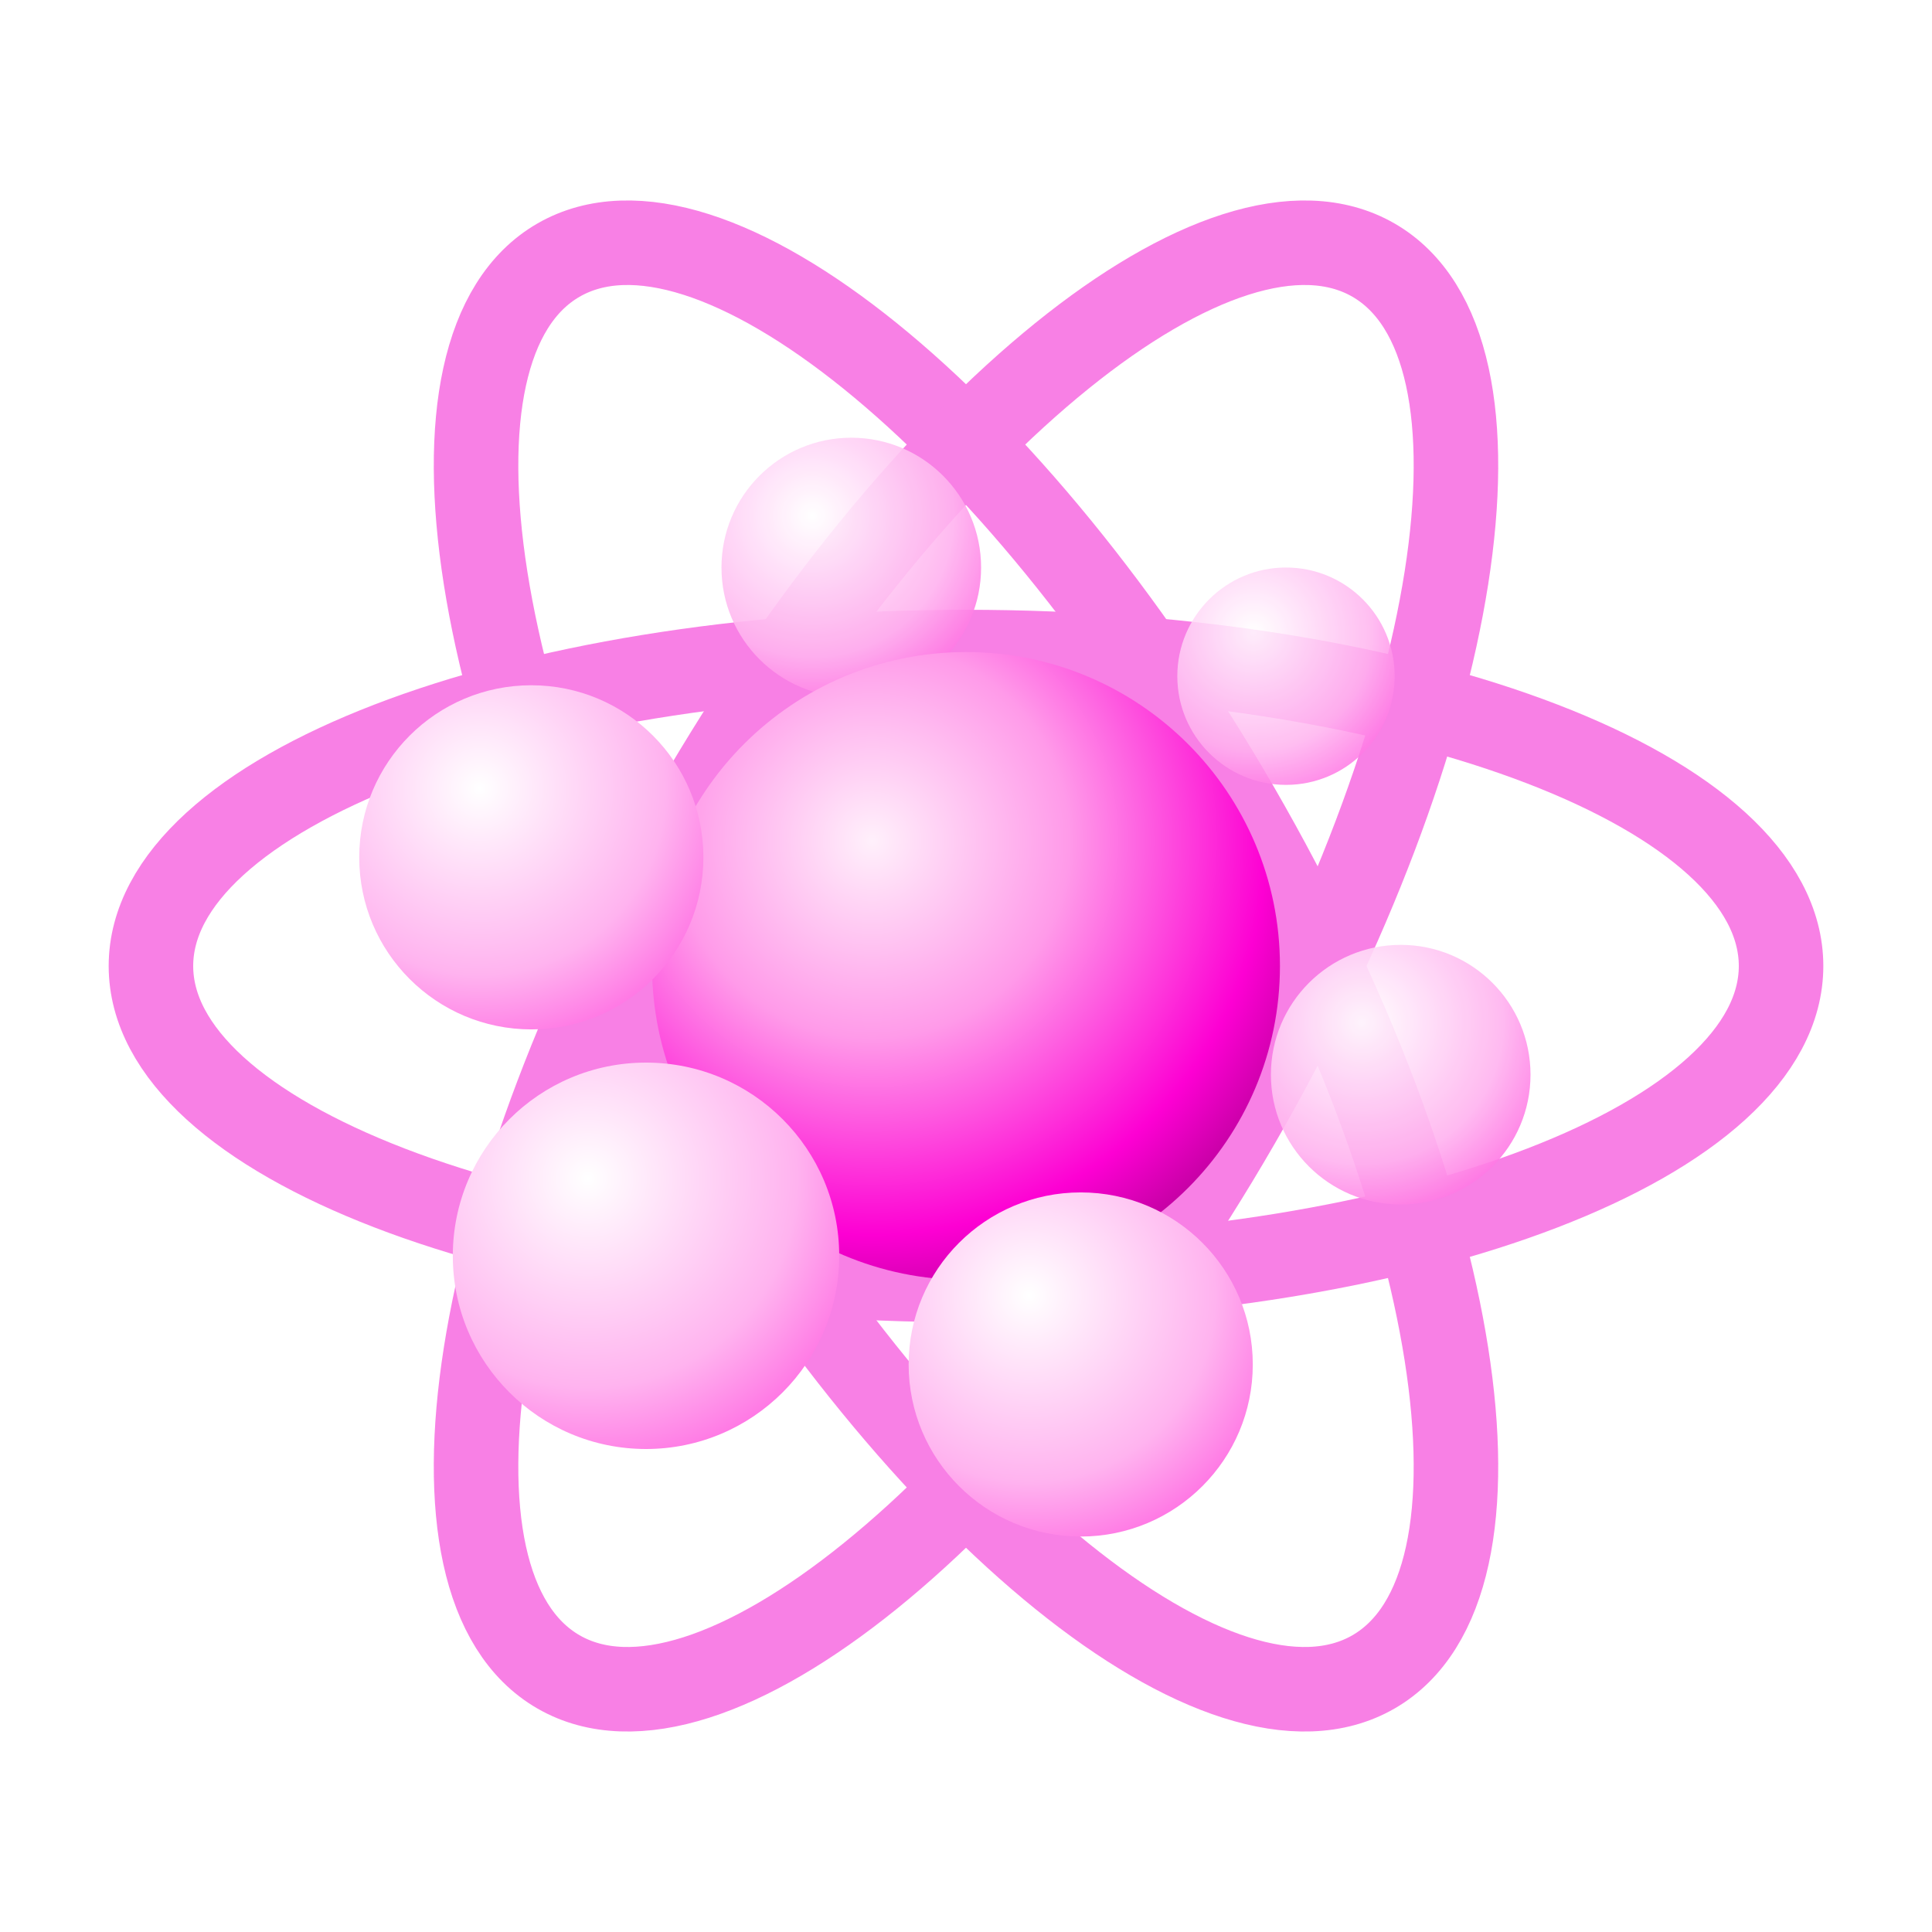
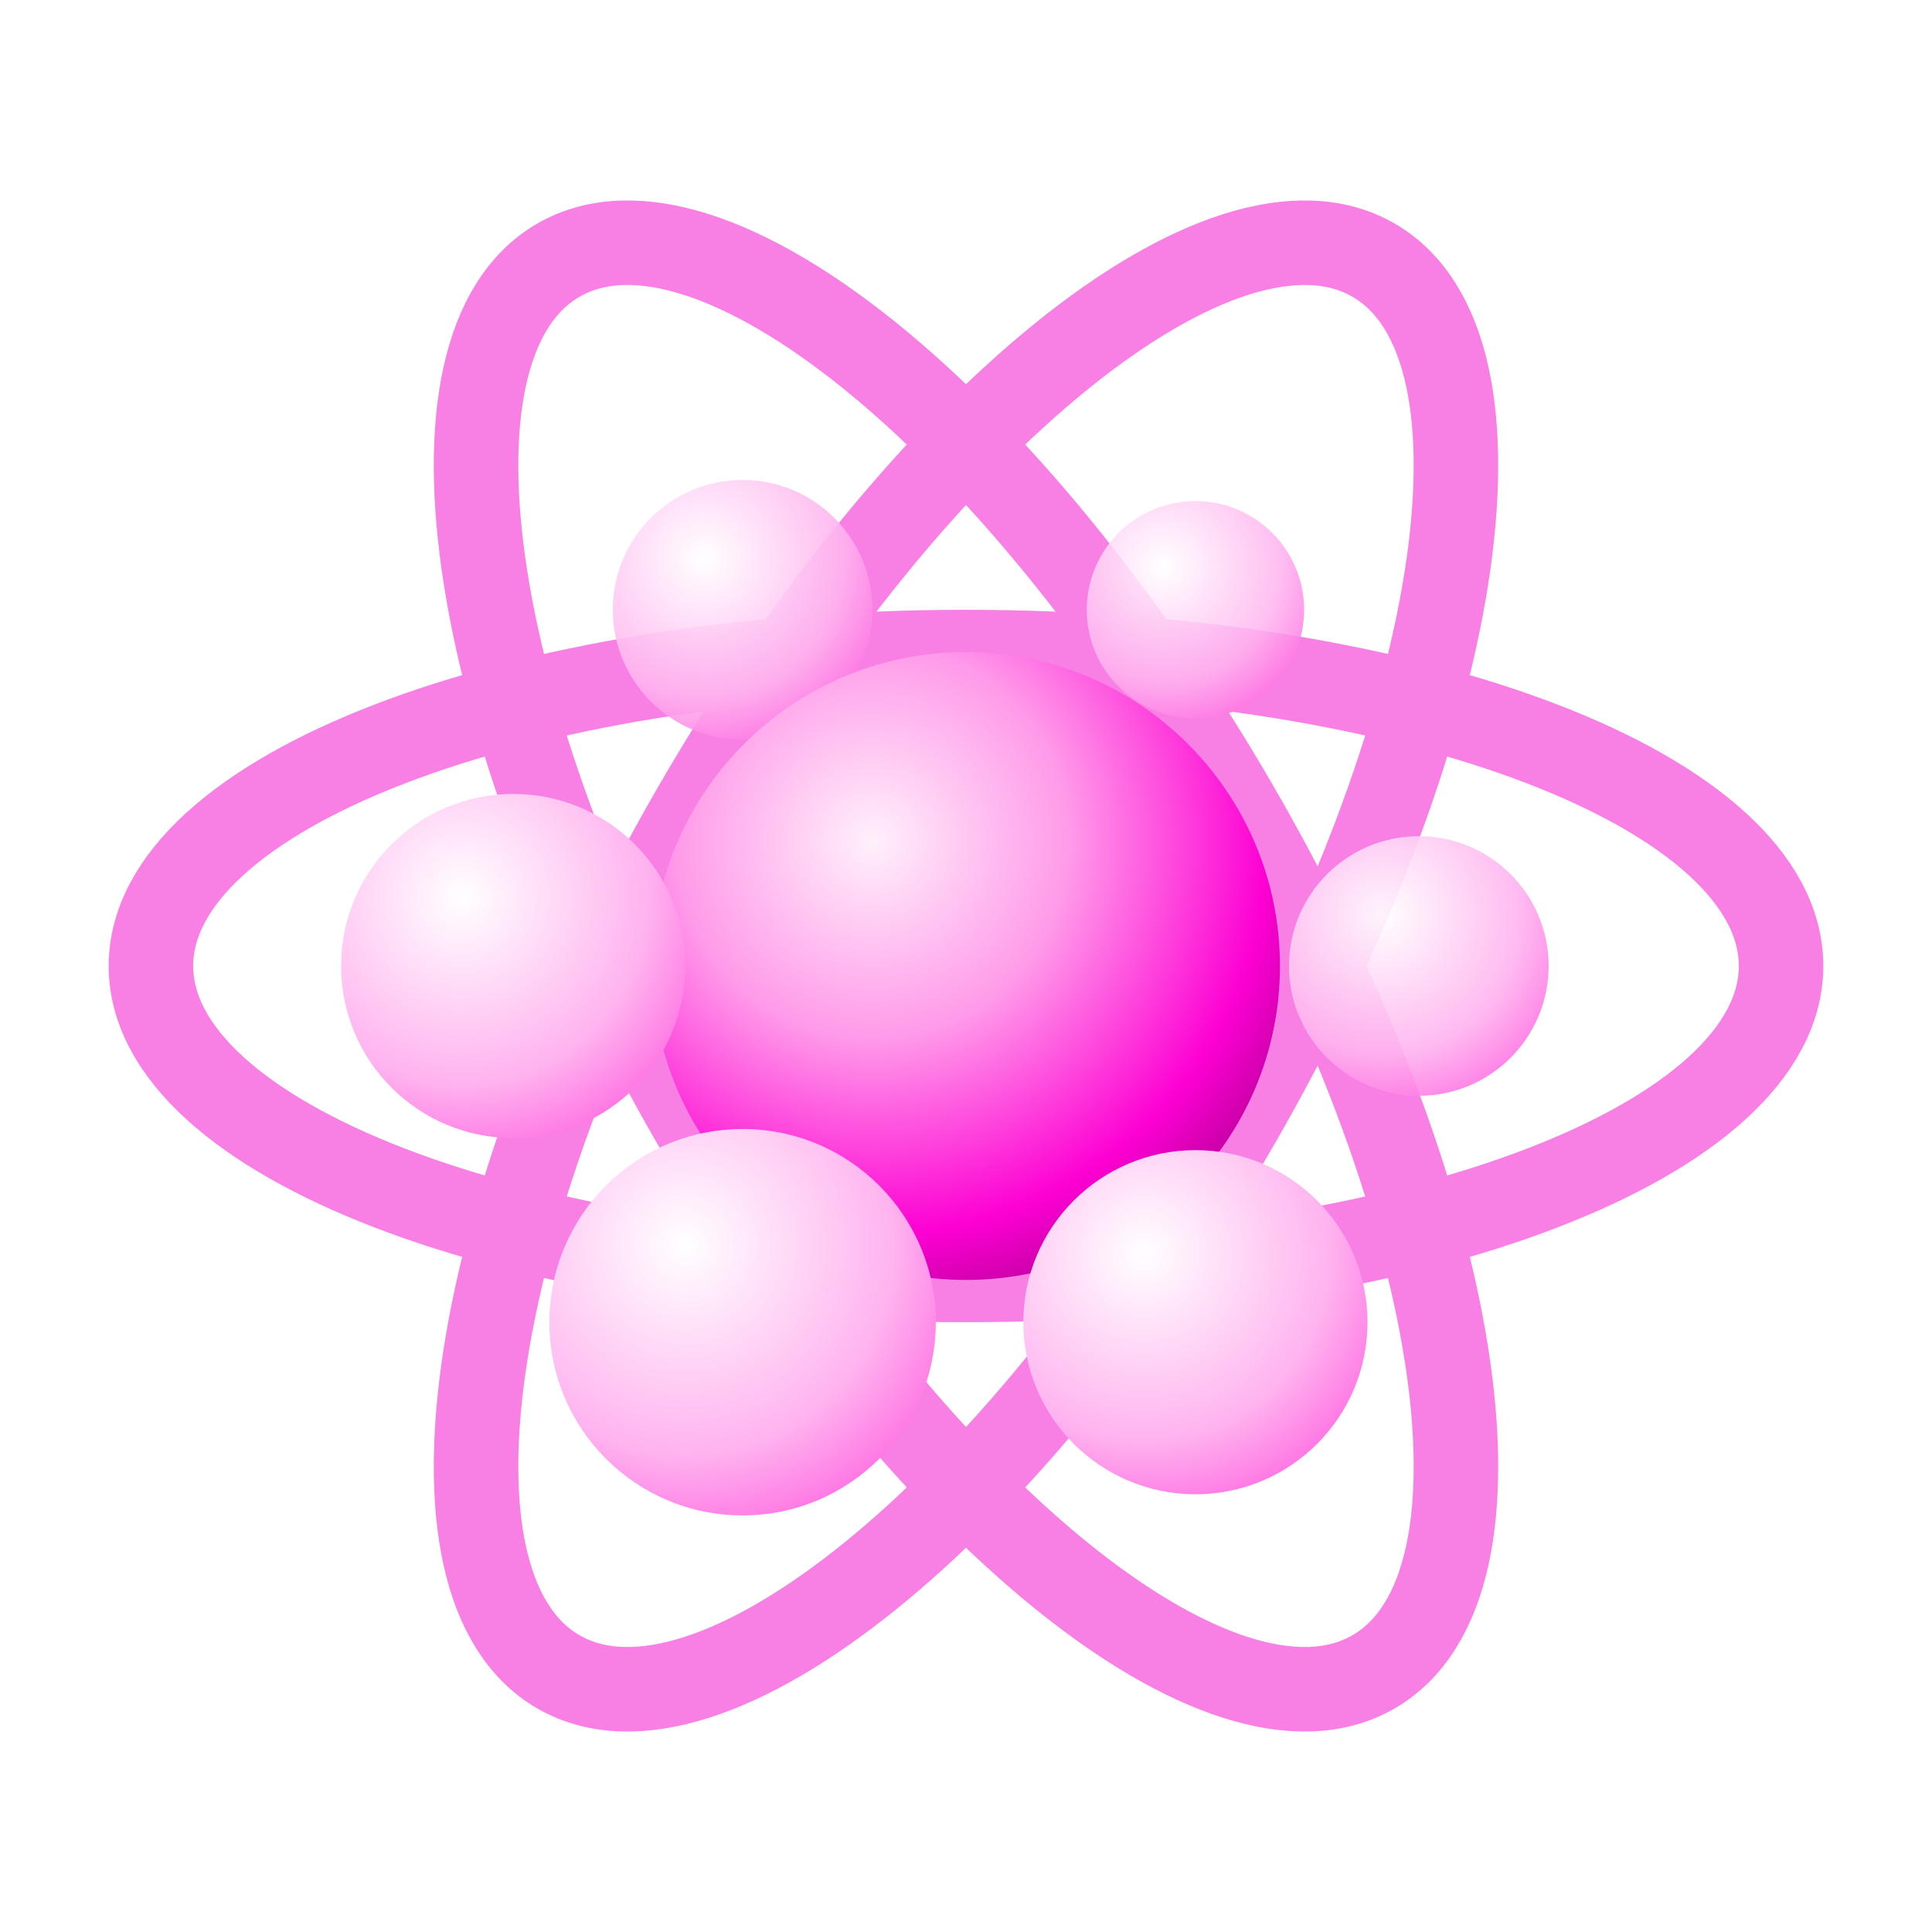
<svg xmlns="http://www.w3.org/2000/svg" viewBox="0 0 32 32">
  <defs>
    <radialGradient id="n" cx="0.35" cy="0.3" r="0.9">
      <stop offset="0" stop-color="#fff0fb" />
      <stop offset="0.35" stop-color="#ff9ae9" />
      <stop offset="0.7" stop-color="#fd00d3" />
      <stop offset="1" stop-color="#86006f" />
    </radialGradient>
    <radialGradient id="e" cx="0.35" cy="0.3" r="0.9">
      <stop offset="0" stop-color="#ffffff" />
      <stop offset="0.6" stop-color="#ffb3ef" />
      <stop offset="1" stop-color="#ff4fdd" />
    </radialGradient>
  </defs>
  <g fill="none" stroke="#f76ae0" stroke-width="1.4" opacity="0.85">
    <ellipse cx="16" cy="16" rx="13.5" ry="5.2" />
    <ellipse cx="16" cy="16" rx="13.5" ry="5.2" transform="rotate(60 16 16)" />
    <ellipse cx="16" cy="16" rx="13.5" ry="5.2" transform="rotate(120 16 16)" />
  </g>
-   <circle cx="21.3" cy="11.2" r="1.8" fill="url(#e)" opacity="0.85" />
-   <circle cx="14.1" cy="9.4" r="2.15" fill="url(#e)" opacity="0.9" />
-   <circle cx="23.2" cy="17.8" r="2.15" fill="url(#e)" opacity="0.9" />
+   <circle cx="19.8" cy="10.1" r="1.8" fill="url(#e)" opacity="0.85" />
+   <circle cx="12.3" cy="10.1" r="2.15" fill="url(#e)" opacity="0.9" />
+   <circle cx="23.5" cy="16" r="2.15" fill="url(#e)" opacity="0.9" />
  <circle cx="16" cy="16" r="5.2" fill="url(#n)" />
-   <circle cx="17.9" cy="22.6" r="2.85" fill="url(#e)" />
-   <circle cx="8.8" cy="14.2" r="2.85" fill="url(#e)" />
-   <circle cx="10.7" cy="20.8" r="3.2" fill="url(#e)" />
+   <circle cx="19.8" cy="21.9" r="2.85" fill="url(#e)" />
+   <circle cx="8.5" cy="16" r="2.85" fill="url(#e)" />
+   <circle cx="12.3" cy="21.9" r="3.2" fill="url(#e)" />
</svg>
